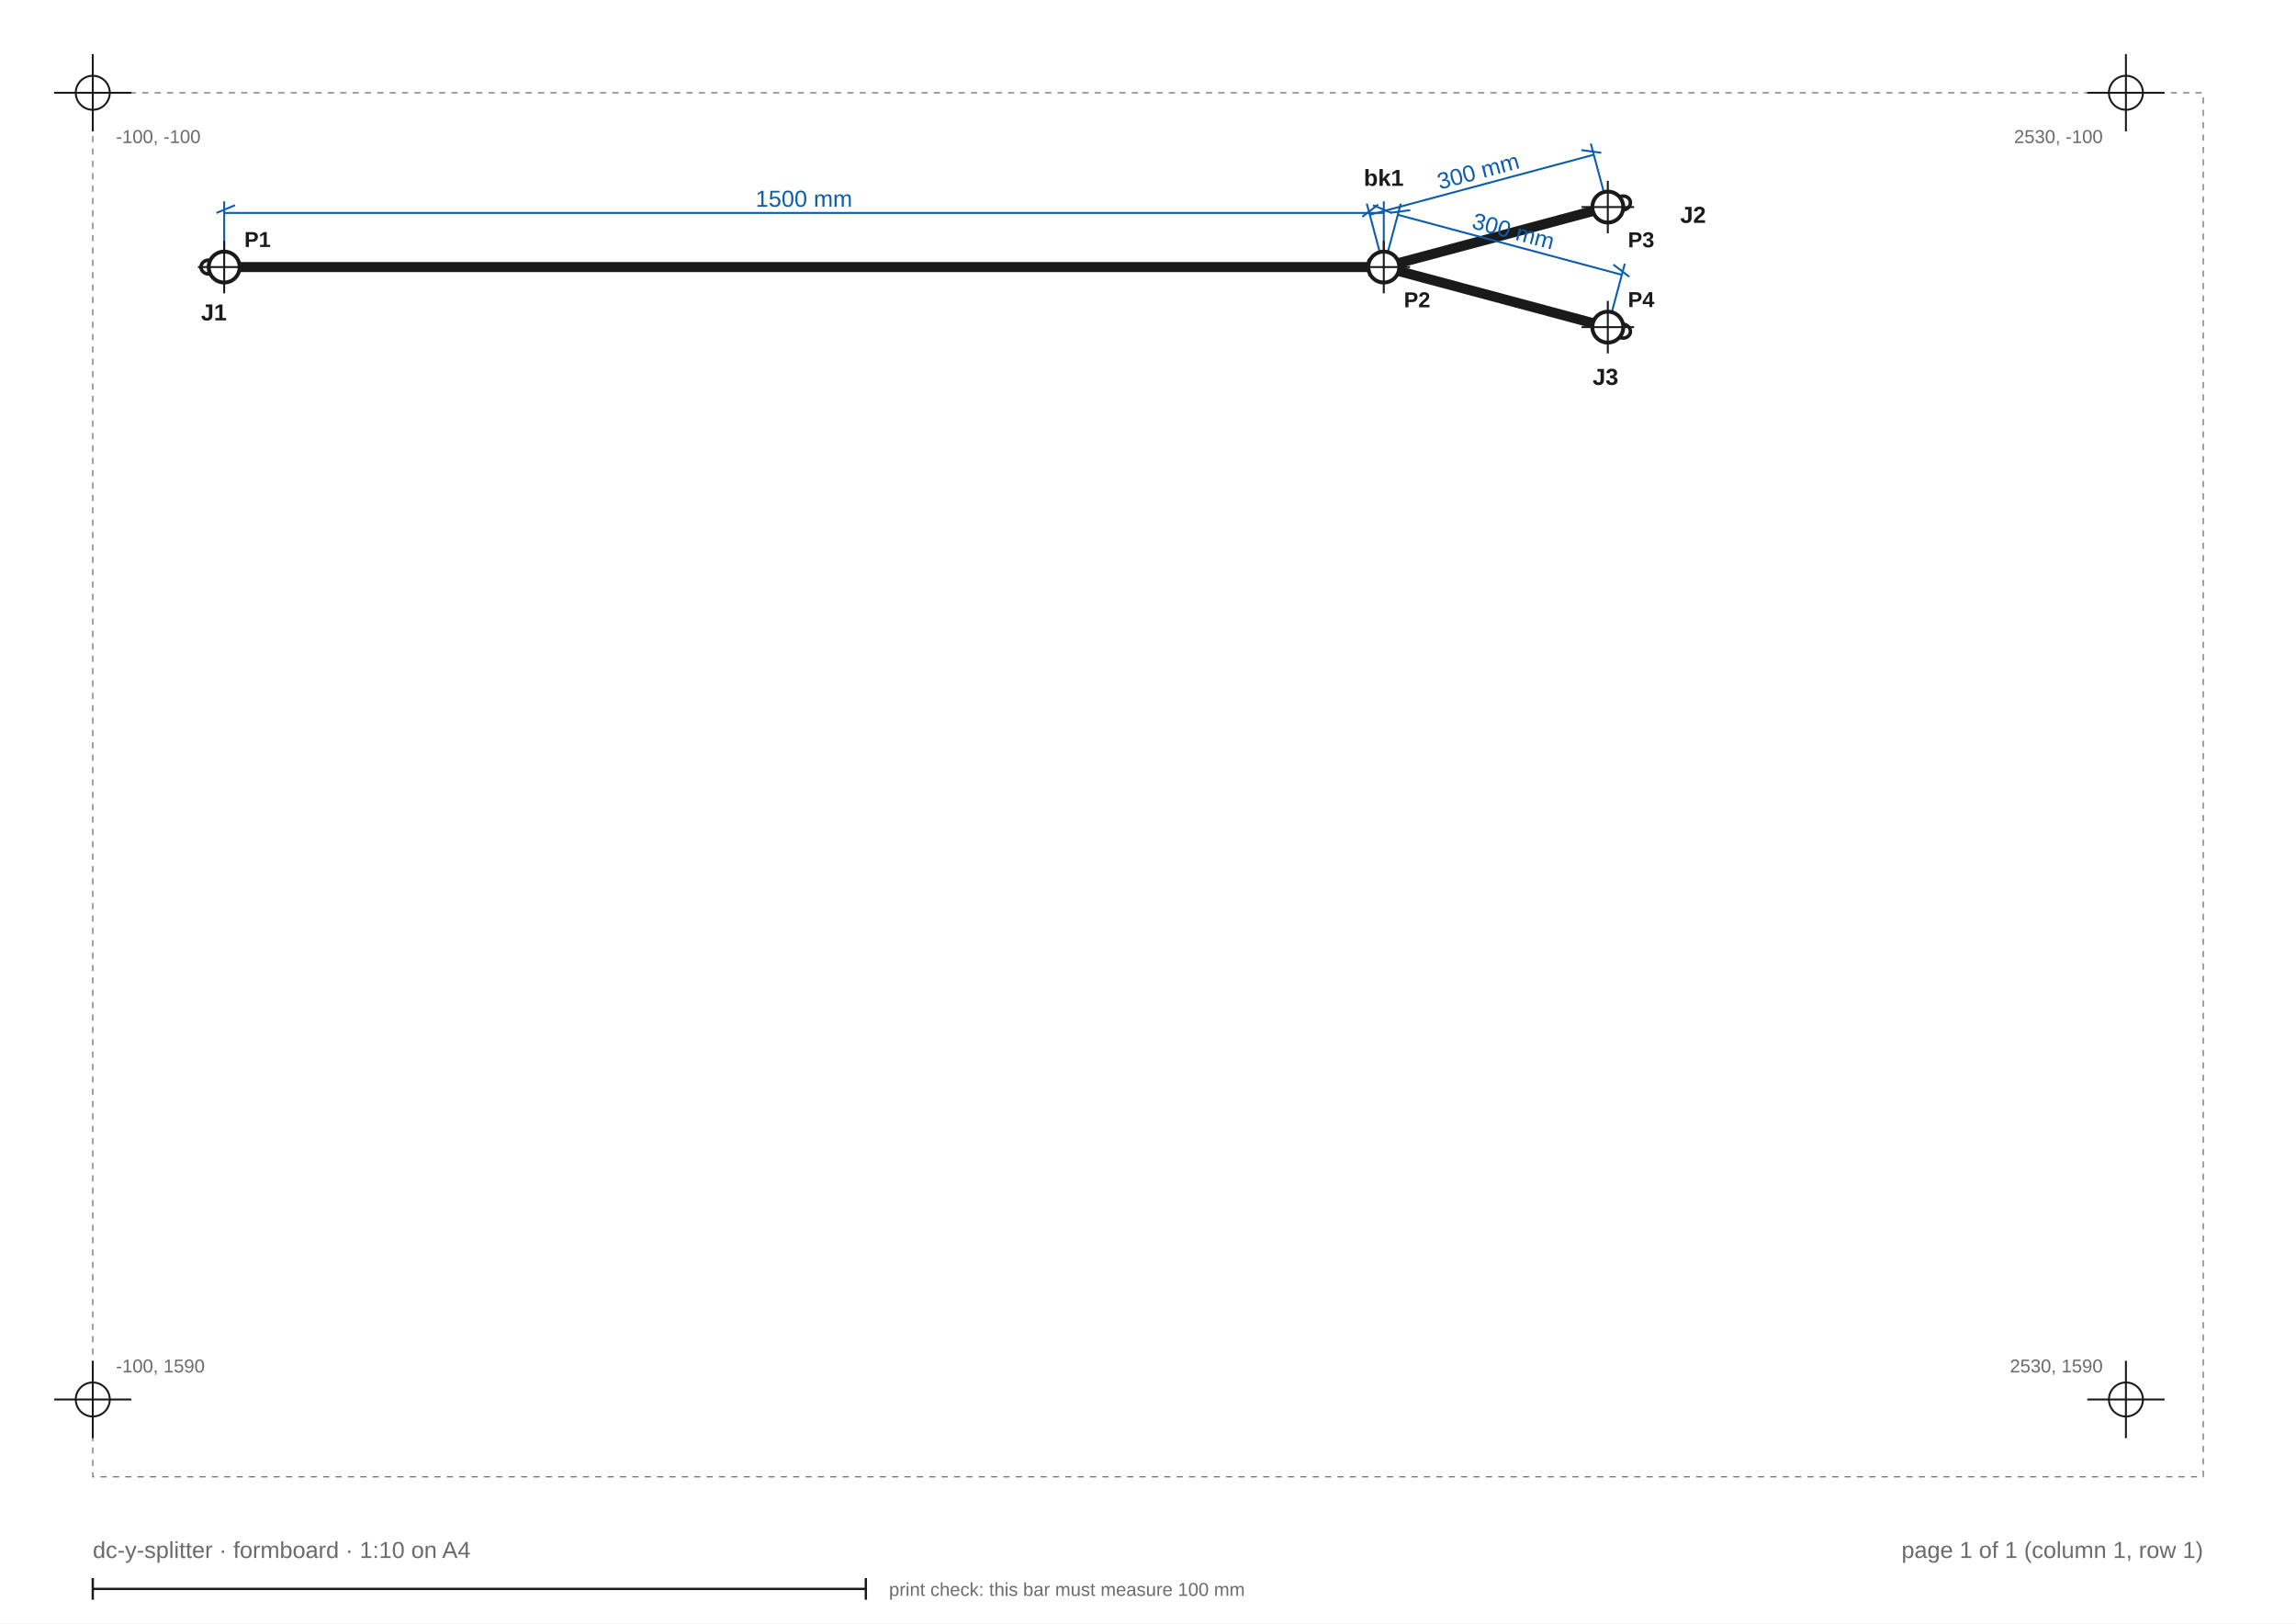
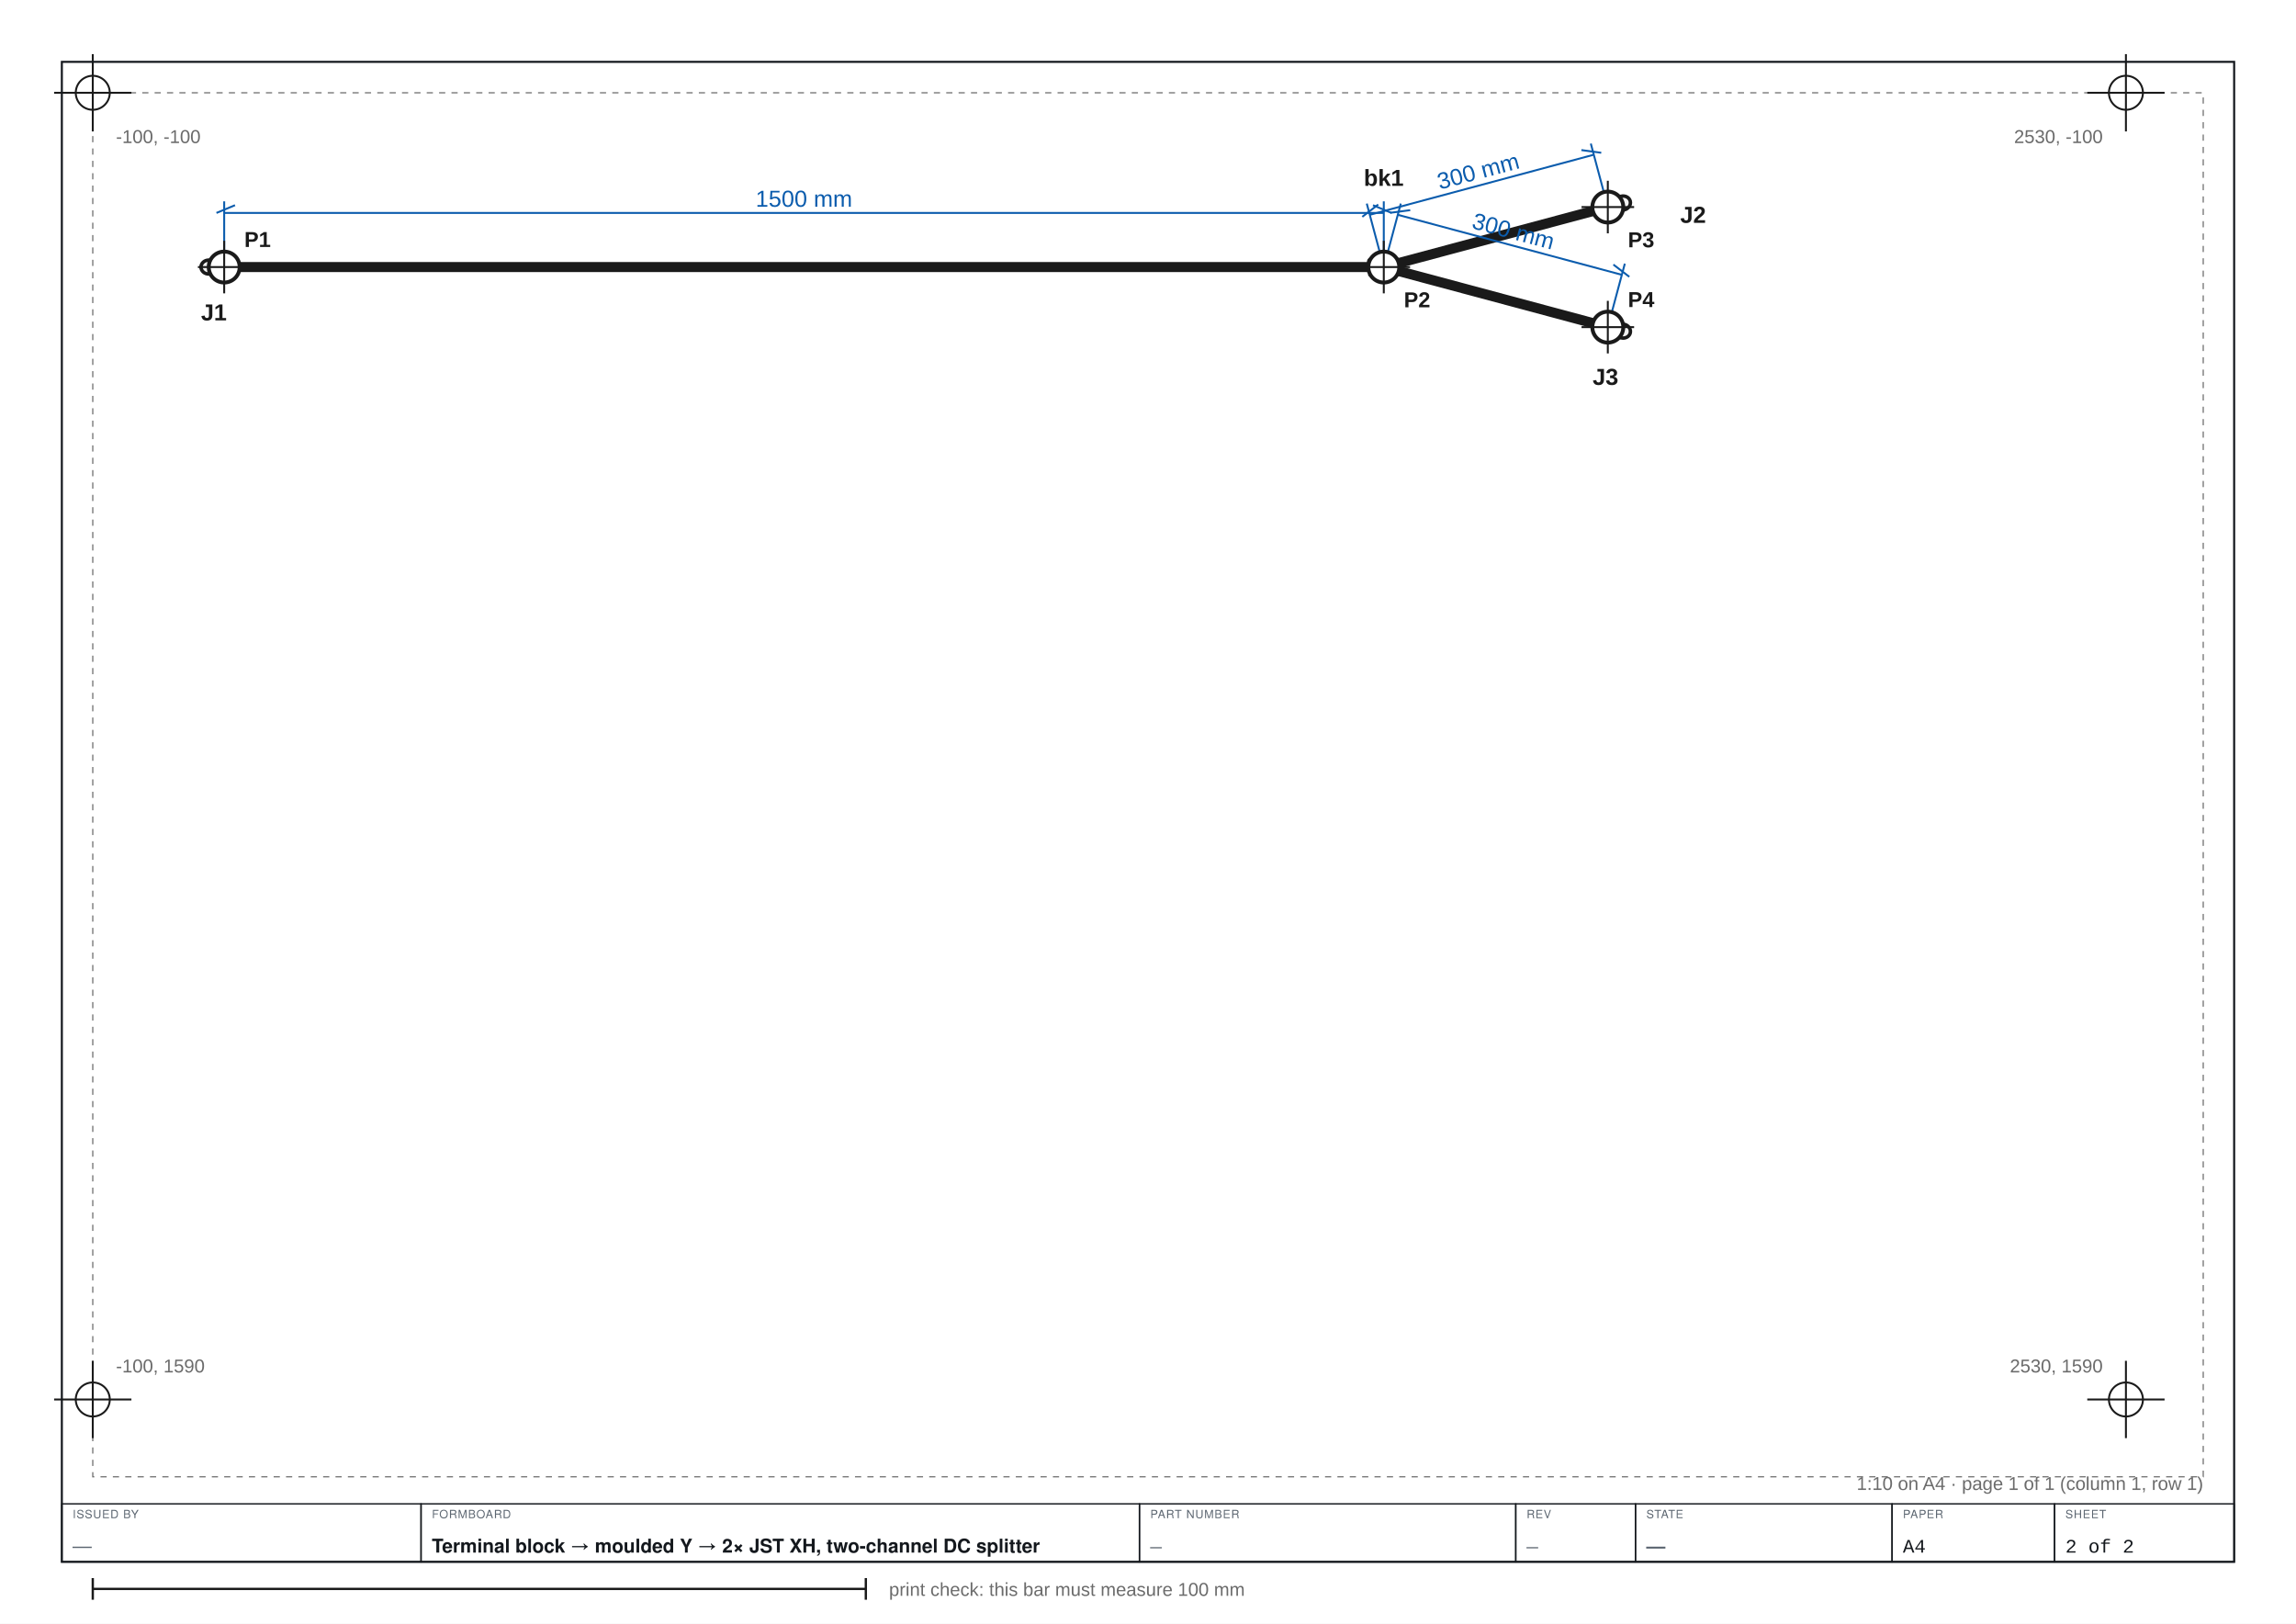
<svg xmlns="http://www.w3.org/2000/svg" viewBox="0 0 297 210" width="297mm" height="210mm" data-formboard="tile" data-page="1" data-pages="1" font-family="'CS Sans', 'Liberation Sans', Helvetica, Arial, sans-serif">
  <rect width="297" height="210" fill="#ffffff" />
  <clipPath id="tile-clip">
    <rect x="12" y="12" width="273" height="179" />
  </clipPath>
  <g clip-path="url(#tile-clip)">
    <g data-mould="bk1" transform="translate(179 34.54) rotate(0)">
      <rect x="-2" y="-1.1" width="4" height="2.2" rx="0.4" fill="#e8eef5" stroke="#1a1a1a" stroke-width="0.35" stroke-dasharray="1.6 1" />
    </g>
    <text x="179" y="24.04" font-size="3" fill="#1a1a1a" text-anchor="middle" font-weight="bold" data-caption="mould:bk1">bk1</text>
    <line data-run="w1" x1="29" y1="34.54" x2="179" y2="34.54" stroke="#1a1a1a" stroke-width="1.3" stroke-linecap="round" />
    <g data-dimension="w1" stroke="#0b5cad" stroke-width="0.25" fill="none">
      <line x1="29" y1="27.54" x2="179" y2="27.54" />
      <line x1="29" y1="32.54" x2="29" y2="26.04" />
      <line x1="179" y1="32.54" x2="179" y2="26.04" />
      <line x1="28" y1="27.54" x2="30.4" y2="26.54" />
      <line x1="180" y1="27.54" x2="177.6" y2="26.54" />
    </g>
    <text x="104" y="26.74" font-size="3" fill="#0b5cad" text-anchor="middle" transform="rotate(0 104 27.54)">1500 mm</text>
    <line data-run="w2" x1="179" y1="34.54" x2="207.98" y2="26.78" stroke="#1a1a1a" stroke-width="1.3" stroke-linecap="round" />
    <g data-dimension="w2" stroke="#0b5cad" stroke-width="0.25" fill="none">
      <line x1="177.19" y1="27.78" x2="206.17" y2="20.01" />
      <line x1="178.48" y1="32.61" x2="176.8" y2="26.33" />
      <line x1="207.46" y1="24.84" x2="205.78" y2="18.57" />
      <line x1="176.22" y1="28.04" x2="178.28" y2="26.45" />
      <line x1="207.13" y1="19.76" x2="204.56" y2="19.41" />
    </g>
    <text x="191.68" y="23.1" font-size="3" fill="#0b5cad" text-anchor="middle" transform="rotate(-15 191.68 23.9)">300 mm</text>
    <line data-run="w3" x1="179" y1="34.54" x2="207.98" y2="42.31" stroke="#1a1a1a" stroke-width="1.3" stroke-linecap="round" />
    <g data-dimension="w3" stroke="#0b5cad" stroke-width="0.25" fill="none">
      <line x1="180.81" y1="27.78" x2="209.79" y2="35.54" />
      <line x1="179.52" y1="32.61" x2="181.2" y2="26.33" />
      <line x1="208.5" y1="40.37" x2="210.18" y2="34.1" />
      <line x1="179.85" y1="27.52" x2="182.42" y2="27.18" />
      <line x1="210.76" y1="35.8" x2="208.7" y2="34.22" />
    </g>
    <text x="195.3" y="30.86" font-size="3" fill="#0b5cad" text-anchor="middle" transform="rotate(15 195.3 31.66)">300 mm</text>
    <g data-terminus="w1/a" transform="translate(27.5 34.54) rotate(180)">
      <rect x="-1.5" y="-0.9" width="3" height="1.8" rx="1" fill="#f3f3f3" stroke="#1a1a1a" stroke-width="0.45" />
    </g>
    <text x="26" y="41.44" font-size="3" fill="#1a1a1a" text-anchor="start" font-weight="bold" data-caption="terminus:w1/a">J1</text>
    <g data-terminus="w2/b" transform="translate(209.43 26.39) rotate(-15)">
      <rect x="-1.5" y="-0.9" width="3" height="1.8" rx="1" fill="#f3f3f3" stroke="#1a1a1a" stroke-width="0.45" />
    </g>
    <text x="220.68" y="28.82" font-size="3" fill="#1a1a1a" text-anchor="end" font-weight="bold" data-caption="terminus:w2/b">J2</text>
    <g data-terminus="w3/b" transform="translate(209.43 42.69) rotate(15)">
      <rect x="-1.5" y="-0.9" width="3" height="1.8" rx="1" fill="#f3f3f3" stroke="#1a1a1a" stroke-width="0.45" />
    </g>
    <text x="209.35" y="49.78" font-size="3" fill="#1a1a1a" text-anchor="end" font-weight="bold" data-caption="terminus:w3/b">J3</text>
    <g data-peg="P1">
      <circle cx="29" cy="34.54" r="2" fill="#ffffff" stroke="#1a1a1a" stroke-width="0.5" />
      <line x1="25.6" y1="34.54" x2="32.4" y2="34.54" stroke="#1a1a1a" stroke-width="0.25" />
      <line x1="29" y1="31.14" x2="29" y2="37.94" stroke="#1a1a1a" stroke-width="0.25" />
      <text x="31.6" y="31.94" font-size="2.8" fill="#1a1a1a" font-weight="bold">P1</text>
    </g>
    <g data-peg="P2">
      <circle cx="179" cy="34.54" r="2" fill="#ffffff" stroke="#1a1a1a" stroke-width="0.5" />
      <line x1="175.6" y1="34.54" x2="182.4" y2="34.54" stroke="#1a1a1a" stroke-width="0.25" />
      <line x1="179" y1="31.14" x2="179" y2="37.94" stroke="#1a1a1a" stroke-width="0.25" />
      <text x="181.6" y="39.74" font-size="2.8" fill="#1a1a1a" font-weight="bold">P2</text>
    </g>
    <g data-peg="P3">
      <circle cx="207.98" cy="26.78" r="2" fill="#ffffff" stroke="#1a1a1a" stroke-width="0.5" />
      <line x1="204.58" y1="26.78" x2="211.38" y2="26.78" stroke="#1a1a1a" stroke-width="0.25" />
      <line x1="207.98" y1="23.38" x2="207.98" y2="30.18" stroke="#1a1a1a" stroke-width="0.25" />
      <text x="210.58" y="31.98" font-size="2.8" fill="#1a1a1a" font-weight="bold">P3</text>
    </g>
    <g data-peg="P4">
      <circle cx="207.98" cy="42.31" r="2" fill="#ffffff" stroke="#1a1a1a" stroke-width="0.5" />
      <line x1="204.58" y1="42.31" x2="211.38" y2="42.31" stroke="#1a1a1a" stroke-width="0.25" />
      <line x1="207.98" y1="38.91" x2="207.98" y2="45.71" stroke="#1a1a1a" stroke-width="0.25" />
      <text x="210.58" y="39.71" font-size="2.8" fill="#1a1a1a" font-weight="bold">P4</text>
    </g>
  </g>
  <rect x="12" y="12" width="273" height="179" fill="none" stroke="#6b6b6b" stroke-width="0.15" stroke-dasharray="0.8 0.8" />
  <g data-registration="00" stroke="#1a1a1a" stroke-width="0.25" fill="none">
    <circle cx="12" cy="12" r="2.2" />
    <line x1="7" y1="12" x2="17" y2="12" />
    <line x1="12" y1="7" x2="12" y2="17" />
  </g>
  <text x="15" y="18.5" font-size="2.4" text-anchor="start" fill="#6b6b6b">-100, -100</text>
  <g data-registration="10" stroke="#1a1a1a" stroke-width="0.25" fill="none">
    <circle cx="275" cy="12" r="2.2" />
    <line x1="270" y1="12" x2="280" y2="12" />
    <line x1="275" y1="7" x2="275" y2="17" />
  </g>
  <text x="272" y="18.5" font-size="2.4" text-anchor="end" fill="#6b6b6b">2530, -100</text>
  <g data-registration="01" stroke="#1a1a1a" stroke-width="0.25" fill="none">
    <circle cx="12" cy="181" r="2.2" />
    <line x1="7" y1="181" x2="17" y2="181" />
    <line x1="12" y1="176" x2="12" y2="186" />
  </g>
  <text x="15" y="177.5" font-size="2.4" text-anchor="start" fill="#6b6b6b">-100, 1590</text>
  <g data-registration="11" stroke="#1a1a1a" stroke-width="0.25" fill="none">
    <circle cx="275" cy="181" r="2.2" />
    <line x1="270" y1="181" x2="280" y2="181" />
    <line x1="275" y1="176" x2="275" y2="186" />
  </g>
  <text x="272" y="177.5" font-size="2.4" text-anchor="end" fill="#6b6b6b">2530, 1590</text>
  <g data-print-check="100" stroke="#1a1a1a" stroke-width="0.3">
    <line x1="12" y1="205.5" x2="112" y2="205.5" />
    <line x1="12" y1="204.1" x2="12" y2="206.9" />
    <line x1="112" y1="204.1" x2="112" y2="206.9" />
  </g>
  <text x="115" y="206.4" font-size="2.4" fill="#6b6b6b">print check: this bar must measure 100 mm</text>
-   <text x="12" y="201.5" font-size="3" fill="#6b6b6b">dc-y-splitter · formboard · 1:10 on A4</text>
-   <text x="285" y="201.5" font-size="3" text-anchor="end" fill="#6b6b6b">page 1 of 1 (column 1, row 1)</text>
+   <g class="wh-frame" data-sheet-frame="strip">
+     <rect class="wh-frame-border" x="8" y="8" width="281" height="194" fill="none" stroke="#14181d" stroke-width="0.265" />
+     <g class="wh-titleblock">
+       <rect x="8" y="194.5" width="46.465" height="7.5" fill="none" stroke="#14181d" stroke-width="0.176" />
+       <text x="9.4" y="196.356" font-size="1.482" letter-spacing="0.089" fill="#5b6570" font-family="'IBM Plex Sans','CS Sans',Helvetica,Arial,sans-serif" data-frame-caption="org">ISSUED BY</text>
+       <text x="9.4" y="200.8" font-size="2.469" font-weight="400" fill="#5b6570" font-family="'IBM Plex Sans','CS Sans',Helvetica,Arial,sans-serif" data-frame-field="org">—</text>
+       <rect x="54.465" y="194.5" width="92.929" height="7.5" fill="none" stroke="#14181d" stroke-width="0.176" />
+       <text x="55.865" y="196.356" font-size="1.482" letter-spacing="0.089" fill="#5b6570" font-family="'IBM Plex Sans','CS Sans',Helvetica,Arial,sans-serif" data-frame-caption="title">FORMBOARD</text>
+       <text x="55.865" y="200.8" font-size="2.469" font-weight="600" fill="#14181d" font-family="'IBM Plex Sans','CS Sans',Helvetica,Arial,sans-serif" data-frame-field="title">Terminal block → moulded Y → 2× JST XH, two-channel DC splitter</text>
+       <rect x="147.394" y="194.5" width="48.677" height="7.5" fill="none" stroke="#14181d" stroke-width="0.176" />
+       <text x="148.794" y="196.356" font-size="1.482" letter-spacing="0.089" fill="#5b6570" font-family="'IBM Plex Sans','CS Sans',Helvetica,Arial,sans-serif" data-frame-caption="pn">PART NUMBER</text>
+       <text x="148.794" y="200.8" font-size="2.469" font-weight="500" fill="#5b6570" font-family="'IBM Plex Mono',ui-monospace,SFMono-Regular,Menlo,Consolas,'Liberation Mono',monospace" data-frame-field="pn">—</text>
+       <rect x="196.071" y="194.5" width="15.488" height="7.5" fill="none" stroke="#14181d" stroke-width="0.176" />
+       <text x="197.471" y="196.356" font-size="1.482" letter-spacing="0.089" fill="#5b6570" font-family="'IBM Plex Sans','CS Sans',Helvetica,Arial,sans-serif" data-frame-caption="rev">REV</text>
+       <text x="197.471" y="200.8" font-size="2.469" font-weight="500" fill="#5b6570" font-family="'IBM Plex Mono',ui-monospace,SFMono-Regular,Menlo,Consolas,'Liberation Mono',monospace" data-frame-field="rev">—</text>
+       <rect x="211.559" y="194.5" width="33.189" height="7.5" fill="none" stroke="#14181d" stroke-width="0.176" />
+       <text x="212.959" y="196.356" font-size="1.482" letter-spacing="0.089" fill="#5b6570" font-family="'IBM Plex Sans','CS Sans',Helvetica,Arial,sans-serif" data-frame-caption="state">STATE</text>
+       <text x="212.959" y="200.8" font-size="2.469" font-weight="600" fill="#5b6570" font-family="'IBM Plex Sans','CS Sans',Helvetica,Arial,sans-serif" data-frame-field="state">—</text>
+       <rect x="244.748" y="194.5" width="21.02" height="7.5" fill="none" stroke="#14181d" stroke-width="0.176" />
+       <text x="246.148" y="196.356" font-size="1.482" letter-spacing="0.089" fill="#5b6570" font-family="'IBM Plex Sans','CS Sans',Helvetica,Arial,sans-serif" data-frame-caption="paper">PAPER</text>
+       <text x="246.148" y="200.8" font-size="2.469" font-weight="400" fill="#14181d" font-family="'IBM Plex Mono',ui-monospace,SFMono-Regular,Menlo,Consolas,'Liberation Mono',monospace" data-frame-field="paper">A4</text>
+       <rect x="265.768" y="194.5" width="23.232" height="7.5" fill="none" stroke="#14181d" stroke-width="0.176" />
+       <text x="267.168" y="196.356" font-size="1.482" letter-spacing="0.089" fill="#5b6570" font-family="'IBM Plex Sans','CS Sans',Helvetica,Arial,sans-serif" data-frame-caption="sheet">SHEET</text>
+       <text x="267.168" y="200.8" font-size="2.469" font-weight="400" fill="#14181d" font-family="'IBM Plex Mono',ui-monospace,SFMono-Regular,Menlo,Consolas,'Liberation Mono',monospace" data-frame-field="sheet">2 of 2</text>
+     </g>
+   </g>
+   <text x="285" y="192.7" font-size="2.4" text-anchor="end" fill="#6b6b6b">1:10 on A4 · page 1 of 1 (column 1, row 1)</text>
</svg>
